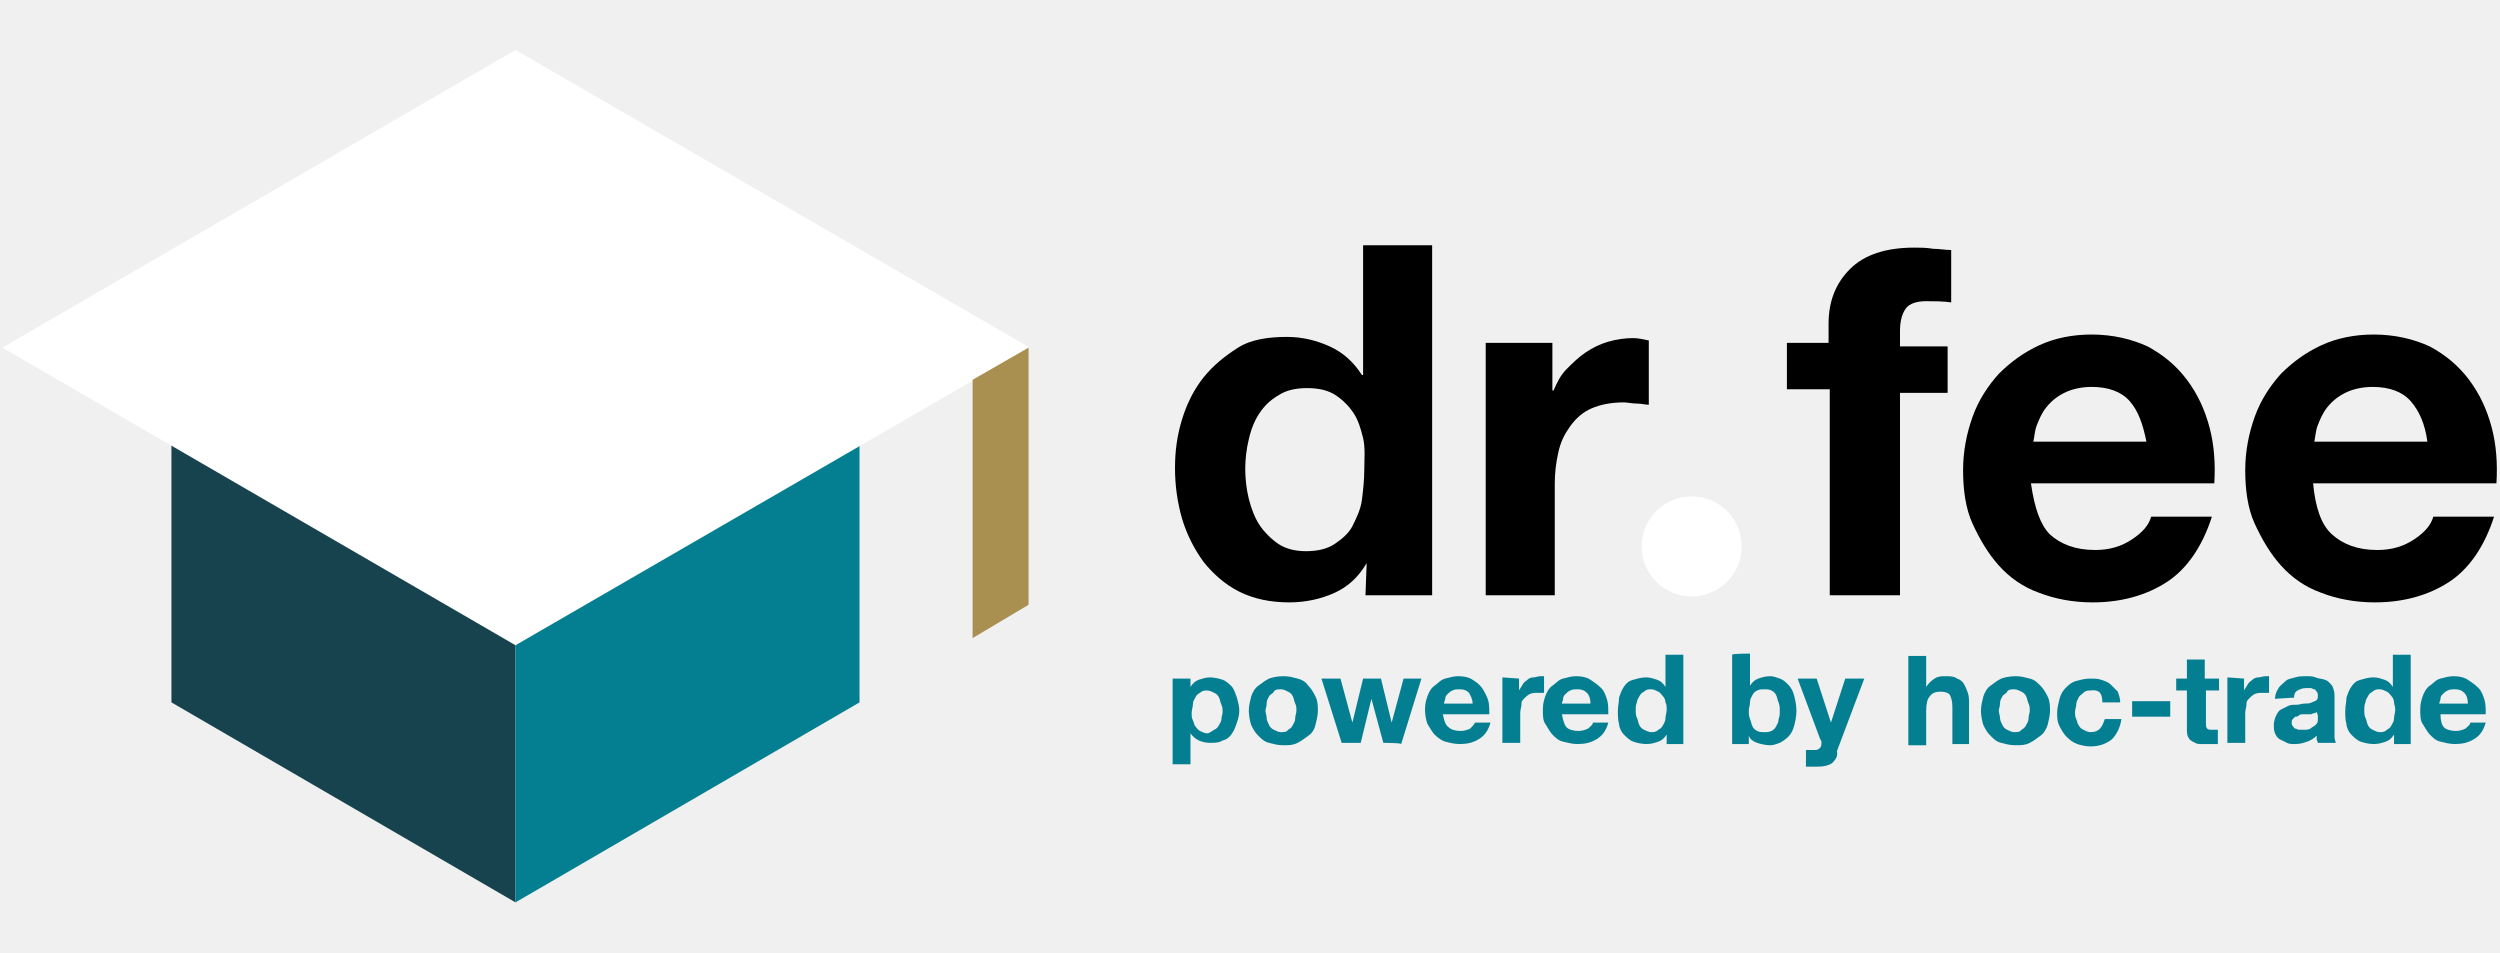
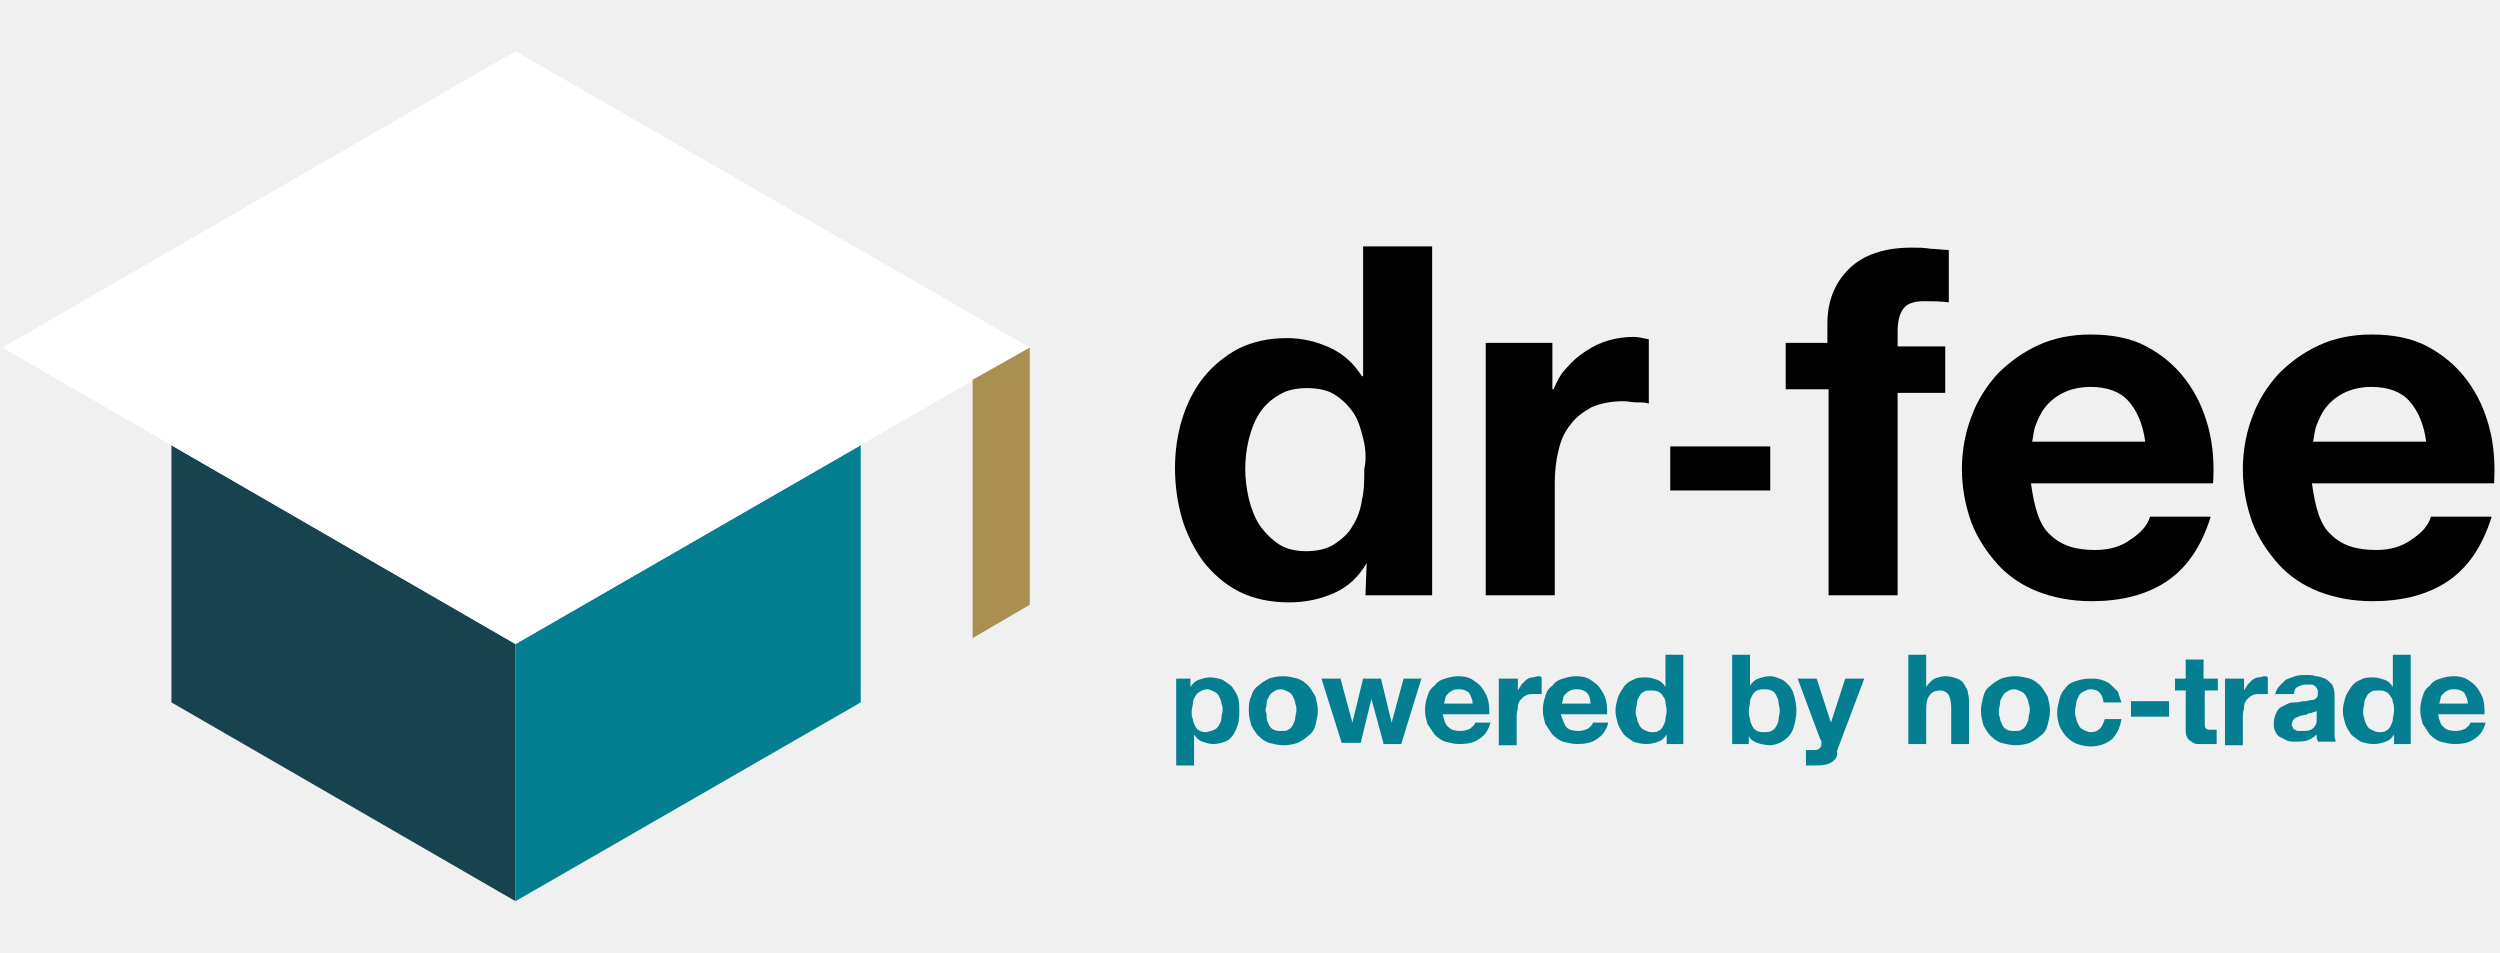
<svg xmlns="http://www.w3.org/2000/svg" version="1.1" id="Layer_1" x="0px" y="0px" viewBox="0 0 210 80" style="enable-background:new 0 0 210 80;" xml:space="preserve">
  <style type="text/css">
- 	.st0{fill:#FFFFFF;}
- 	.st1{fill:#047F92;}
- 	.st2{fill:#17434E;}
+ 	.st0{fill:#047F92;}
+ 	.st1{fill:#17434E;}
+ 	.st2{fill:#FFFFFF;}
	.st3{fill:#A99050;}
</style>
  <g>
    <g>
-       <path d="M114.8,47.3c-0.7,1.2-1.6,2-2.7,2.5c-1.1,0.5-2.4,0.8-3.8,0.8c-1.6,0-3-0.3-4.2-0.9s-2.2-1.5-3-2.5    c-0.8-1.1-1.4-2.3-1.8-3.6c-0.4-1.4-0.6-2.8-0.6-4.3s0.2-2.8,0.6-4.1c0.4-1.3,1-2.5,1.8-3.5s1.8-1.8,2.9-2.5s2.6-0.9,4.1-0.9    c1.3,0,2.5,0.3,3.6,0.8c1.1,0.5,2,1.3,2.7,2.4h0.1V20.6h5.8V50h-5.6L114.8,47.3L114.8,47.3L114.8,47.3z M114.5,36.8    c-0.2-0.8-0.4-1.5-0.8-2.1c-0.4-0.6-0.9-1.1-1.5-1.5s-1.4-0.6-2.4-0.6s-1.8,0.2-2.4,0.6c-0.7,0.4-1.2,0.9-1.6,1.5    c-0.4,0.6-0.7,1.3-0.9,2.2c-0.2,0.8-0.3,1.7-0.3,2.5c0,0.8,0.1,1.7,0.3,2.5s0.5,1.6,0.9,2.2s1,1.2,1.6,1.6    c0.6,0.4,1.4,0.6,2.3,0.6c1,0,1.8-0.2,2.4-0.6c0.6-0.4,1.2-0.9,1.5-1.5s0.7-1.4,0.8-2.2s0.2-1.7,0.2-2.5S114.7,37.6,114.5,36.8    L114.5,36.8z" />
-       <path d="M130.4,28.8v4h0.1c0.3-0.7,0.6-1.3,1.1-1.8s1-1,1.6-1.4c0.6-0.4,1.2-0.7,1.9-0.9s1.4-0.3,2.1-0.3c0.4,0,0.8,0.1,1.3,0.2    v5.4c-0.3,0-0.6-0.1-1-0.1c-0.4,0-0.8-0.1-1.1-0.1c-1.1,0-2,0.2-2.7,0.5s-1.3,0.8-1.8,1.5s-0.8,1.3-1,2.2s-0.3,1.7-0.3,2.7V50    h-5.8V28.8H130.4L130.4,28.8z" />
-       <path d="M150.1,32.7v-3.9h3.5v-1.6c0-1.9,0.6-3.4,1.8-4.6c1.2-1.2,3-1.8,5.4-1.8c0.5,0,1,0,1.6,0.1c0.5,0,1,0.1,1.5,0.1v4.4    c-0.7-0.1-1.4-0.1-2.1-0.1c-0.8,0-1.4,0.2-1.7,0.6c-0.3,0.4-0.5,1-0.5,1.9v1.3h4v3.9h-4V50h-5.9V32.7L150.1,32.7L150.1,32.7z" />
-       <path d="M172.2,44.9c0.9,0.8,2.1,1.3,3.8,1.3c1.2,0,2.2-0.3,3.1-0.9c0.9-0.6,1.4-1.2,1.6-1.9h5.1c-0.8,2.5-2.1,4.4-3.8,5.5    c-1.7,1.1-3.8,1.7-6.2,1.7c-1.7,0-3.2-0.3-4.5-0.8c-1.4-0.5-2.5-1.3-3.4-2.3c-0.9-1-1.6-2.2-2.2-3.5s-0.8-2.9-0.8-4.5    s0.3-3.1,0.8-4.5c0.5-1.4,1.3-2.6,2.2-3.6c1-1,2.1-1.8,3.4-2.4c1.3-0.6,2.8-0.9,4.4-0.9c1.8,0,3.4,0.4,4.7,1    c1.3,0.7,2.4,1.6,3.3,2.8c0.9,1.2,1.5,2.5,1.9,4c0.4,1.5,0.5,3.1,0.4,4.7h-15.4C170.9,42.7,171.4,44.1,172.2,44.9L172.2,44.9z     M178.9,33.7c-0.7-0.8-1.8-1.2-3.2-1.2c-0.9,0-1.7,0.2-2.3,0.5c-0.6,0.3-1.1,0.7-1.5,1.2c-0.4,0.5-0.6,1-0.8,1.5s-0.2,1-0.3,1.4    h9.5C180,35.6,179.6,34.5,178.9,33.7L178.9,33.7z" />
-       <path d="M195.9,44.9c0.9,0.8,2.1,1.3,3.8,1.3c1.2,0,2.2-0.3,3.1-0.9c0.9-0.6,1.4-1.2,1.6-1.9h5.1c-0.8,2.5-2.1,4.4-3.8,5.5    c-1.7,1.1-3.8,1.7-6.2,1.7c-1.7,0-3.2-0.3-4.5-0.8c-1.4-0.5-2.5-1.3-3.4-2.3c-0.9-1-1.6-2.2-2.2-3.5s-0.8-2.9-0.8-4.5    s0.3-3.1,0.8-4.5c0.5-1.4,1.3-2.6,2.2-3.6c1-1,2.1-1.8,3.4-2.4c1.3-0.6,2.8-0.9,4.4-0.9c1.8,0,3.4,0.4,4.7,1    c1.3,0.7,2.4,1.6,3.3,2.8c0.9,1.2,1.5,2.5,1.9,4c0.4,1.5,0.5,3.1,0.4,4.7h-15.4C194.5,42.7,195,44.1,195.9,44.9L195.9,44.9z     M202.5,33.7c-0.7-0.8-1.8-1.2-3.2-1.2c-0.9,0-1.7,0.2-2.3,0.5c-0.6,0.3-1.1,0.7-1.5,1.2c-0.4,0.5-0.6,1-0.8,1.5s-0.2,1-0.3,1.4    h9.5C203.7,35.6,203.2,34.5,202.5,33.7L202.5,33.7z" />
+       <path class="st0" d="M100,57v0.7h0c0.2-0.3,0.4-0.5,0.7-0.6c0.3-0.1,0.6-0.2,0.9-0.2c0.4,0,0.8,0.1,1.1,0.2    c0.3,0.2,0.6,0.4,0.8,0.6c0.2,0.3,0.4,0.6,0.5,0.9c0.1,0.4,0.1,0.7,0.1,1.1c0,0.4,0,0.7-0.1,1.1c-0.1,0.3-0.2,0.6-0.4,0.9    c-0.2,0.3-0.4,0.5-0.7,0.6s-0.6,0.2-1,0.2c-0.3,0-0.6-0.1-0.9-0.2c-0.3-0.1-0.5-0.3-0.7-0.6h0v2.6h-1.5V57H100z M102,61.3    c0.2-0.1,0.3-0.2,0.4-0.4s0.2-0.3,0.2-0.6s0.1-0.4,0.1-0.6c0-0.2,0-0.4-0.1-0.6c0-0.2-0.1-0.4-0.2-0.6c-0.1-0.2-0.2-0.3-0.4-0.4    c-0.2-0.1-0.4-0.2-0.6-0.2c-0.2,0-0.5,0.1-0.6,0.2c-0.2,0.1-0.3,0.2-0.4,0.4c-0.1,0.2-0.2,0.3-0.2,0.6c0,0.2-0.1,0.4-0.1,0.7    c0,0.2,0,0.4,0.1,0.6c0,0.2,0.1,0.4,0.2,0.6s0.2,0.3,0.4,0.4c0.2,0.1,0.4,0.1,0.6,0.1C101.6,61.4,101.8,61.4,102,61.3z" />
+       <path class="st0" d="M105.1,58.5c0.1-0.4,0.3-0.7,0.6-0.9c0.2-0.2,0.5-0.4,0.9-0.6c0.3-0.1,0.7-0.2,1.2-0.2c0.4,0,0.8,0.1,1.2,0.2    c0.3,0.1,0.6,0.3,0.9,0.6c0.2,0.2,0.4,0.6,0.6,0.9c0.1,0.4,0.2,0.8,0.2,1.2c0,0.4-0.1,0.8-0.2,1.2c-0.1,0.4-0.3,0.7-0.6,0.9    c-0.2,0.2-0.5,0.4-0.9,0.6c-0.3,0.1-0.7,0.2-1.2,0.2c-0.4,0-0.8-0.1-1.2-0.2c-0.3-0.1-0.6-0.3-0.9-0.6c-0.2-0.2-0.4-0.5-0.6-0.9    c-0.1-0.4-0.2-0.7-0.2-1.2C104.9,59.3,104.9,58.9,105.1,58.5z M106.4,60.3c0,0.2,0.1,0.4,0.2,0.6c0.1,0.2,0.2,0.3,0.4,0.4    c0.2,0.1,0.4,0.1,0.6,0.1c0.3,0,0.5,0,0.6-0.1c0.2-0.1,0.3-0.2,0.4-0.4c0.1-0.2,0.2-0.4,0.2-0.6c0-0.2,0.1-0.4,0.1-0.6    c0-0.2,0-0.4-0.1-0.6c0-0.2-0.1-0.4-0.2-0.6c-0.1-0.2-0.2-0.3-0.4-0.4c-0.2-0.1-0.4-0.2-0.6-0.2c-0.3,0-0.5,0.1-0.6,0.2    c-0.2,0.1-0.3,0.2-0.4,0.4c-0.1,0.2-0.2,0.3-0.2,0.6c0,0.2-0.1,0.4-0.1,0.6C106.4,59.9,106.4,60.1,106.4,60.3z" />
+       <path class="st0" d="M116.2,62.4l-1-3.7h0l-0.9,3.7h-1.6L111,57h1.6l1,3.7h0l0.9-3.7h1.5l0.9,3.7h0l1-3.7h1.5l-1.7,5.5H116.2z" />
+       <path class="st0" d="M121.7,61.1c0.2,0.2,0.5,0.3,1,0.3c0.3,0,0.6-0.1,0.8-0.2c0.2-0.2,0.4-0.3,0.4-0.5h1.3    c-0.2,0.7-0.5,1.1-1,1.4c-0.4,0.3-1,0.4-1.6,0.4c-0.4,0-0.8-0.1-1.2-0.2c-0.3-0.1-0.6-0.3-0.9-0.6c-0.2-0.3-0.4-0.6-0.6-0.9    c-0.1-0.4-0.2-0.7-0.2-1.2c0-0.4,0.1-0.8,0.2-1.1c0.1-0.4,0.3-0.7,0.6-0.9c0.2-0.3,0.5-0.5,0.9-0.6c0.3-0.1,0.7-0.2,1.1-0.2    c0.5,0,0.9,0.1,1.2,0.3c0.3,0.2,0.6,0.4,0.8,0.7c0.2,0.3,0.4,0.6,0.5,1c0.1,0.4,0.1,0.8,0.1,1.2h-3.9    C121.3,60.5,121.4,60.9,121.7,61.1z M123.4,58.2c-0.2-0.2-0.5-0.3-0.8-0.3c-0.2,0-0.4,0-0.6,0.1s-0.3,0.2-0.4,0.3    c-0.1,0.1-0.2,0.2-0.2,0.4c0,0.1-0.1,0.3-0.1,0.4h2.4C123.7,58.7,123.5,58.4,123.4,58.2z" />
+       <path class="st0" d="M127.5,57v1h0c0.1-0.2,0.2-0.3,0.3-0.5c0.1-0.1,0.3-0.3,0.4-0.4c0.2-0.1,0.3-0.2,0.5-0.2s0.4-0.1,0.5-0.1    c0.1,0,0.2,0,0.3,0.1v1.4c-0.1,0-0.2,0-0.3,0c-0.1,0-0.2,0-0.3,0c-0.3,0-0.5,0-0.7,0.1c-0.2,0.1-0.3,0.2-0.5,0.4    c-0.1,0.2-0.2,0.3-0.2,0.6c0,0.2-0.1,0.4-0.1,0.7v2.5h-1.5V57H127.5z" />
+       <path class="st0" d="M131.6,61.1c0.2,0.2,0.5,0.3,1,0.3c0.3,0,0.6-0.1,0.8-0.2c0.2-0.2,0.4-0.3,0.4-0.5h1.3    c-0.2,0.7-0.5,1.1-1,1.4c-0.4,0.3-1,0.4-1.6,0.4c-0.4,0-0.8-0.1-1.2-0.2c-0.3-0.1-0.6-0.3-0.9-0.6c-0.2-0.3-0.4-0.6-0.6-0.9    c-0.1-0.4-0.2-0.7-0.2-1.2c0-0.4,0.1-0.8,0.2-1.1c0.1-0.4,0.3-0.7,0.6-0.9c0.2-0.3,0.5-0.5,0.9-0.6c0.3-0.1,0.7-0.2,1.1-0.2    c0.5,0,0.9,0.1,1.2,0.3c0.3,0.2,0.6,0.4,0.8,0.7c0.2,0.3,0.4,0.6,0.5,1c0.1,0.4,0.1,0.8,0.1,1.2h-3.9    C131.3,60.5,131.4,60.9,131.6,61.1z M133.3,58.2c-0.2-0.2-0.5-0.3-0.8-0.3c-0.2,0-0.4,0-0.6,0.1s-0.3,0.2-0.4,0.3    c-0.1,0.1-0.2,0.2-0.2,0.4c0,0.1-0.1,0.3-0.1,0.4h2.4C133.6,58.7,133.5,58.4,133.3,58.2z" />
+       <path class="st0" d="M140,61.7c-0.2,0.3-0.4,0.5-0.7,0.6c-0.3,0.1-0.6,0.2-1,0.2c-0.4,0-0.8-0.1-1.1-0.2c-0.3-0.2-0.6-0.4-0.8-0.6    c-0.2-0.3-0.4-0.6-0.5-0.9c-0.1-0.4-0.2-0.7-0.2-1.1c0-0.4,0.1-0.7,0.2-1.1c0.1-0.3,0.3-0.6,0.5-0.9c0.2-0.3,0.5-0.5,0.8-0.6    c0.3-0.2,0.7-0.2,1.1-0.2c0.3,0,0.6,0.1,0.9,0.2c0.3,0.1,0.5,0.3,0.7,0.6h0v-2.7h1.5v7.5H140L140,61.7L140,61.7z M139.9,59    c0-0.2-0.1-0.4-0.2-0.5c-0.1-0.2-0.2-0.3-0.4-0.4c-0.2-0.1-0.4-0.1-0.6-0.1c-0.2,0-0.5,0-0.6,0.1c-0.2,0.1-0.3,0.2-0.4,0.4    c-0.1,0.2-0.2,0.3-0.2,0.6c0,0.2-0.1,0.4-0.1,0.6c0,0.2,0,0.4,0.1,0.6c0,0.2,0.1,0.4,0.2,0.6c0.1,0.2,0.2,0.3,0.4,0.4    c0.2,0.1,0.4,0.2,0.6,0.2c0.2,0,0.5,0,0.6-0.1c0.2-0.1,0.3-0.2,0.4-0.4c0.1-0.2,0.2-0.4,0.2-0.6c0-0.2,0.1-0.4,0.1-0.7    S139.9,59.2,139.9,59z" />
+       <path class="st0" d="M147,54.9v2.7h0c0.2-0.3,0.4-0.5,0.7-0.6c0.3-0.1,0.6-0.2,1-0.2c0.3,0,0.5,0.1,0.8,0.2    c0.3,0.1,0.5,0.3,0.7,0.5c0.2,0.2,0.4,0.5,0.5,0.9c0.1,0.4,0.2,0.8,0.2,1.3c0,0.5-0.1,0.9-0.2,1.3c-0.1,0.4-0.3,0.7-0.5,0.9    c-0.2,0.2-0.5,0.4-0.7,0.5c-0.3,0.1-0.5,0.2-0.8,0.2c-0.4,0-0.8-0.1-1.1-0.2c-0.3-0.1-0.6-0.3-0.7-0.6h0v0.7h-1.4v-7.5H147z     M149.4,59c0-0.2-0.1-0.4-0.2-0.6c-0.1-0.2-0.2-0.3-0.4-0.4c-0.2-0.1-0.4-0.1-0.6-0.1c-0.2,0-0.4,0-0.6,0.1    c-0.2,0.1-0.3,0.2-0.4,0.4c-0.1,0.2-0.2,0.3-0.2,0.6c0,0.2-0.1,0.4-0.1,0.7c0,0.2,0,0.4,0.1,0.7c0,0.2,0.1,0.4,0.2,0.6    c0.1,0.2,0.2,0.3,0.4,0.4c0.2,0.1,0.4,0.1,0.6,0.1c0.2,0,0.4,0,0.6-0.1c0.2-0.1,0.3-0.2,0.4-0.4c0.1-0.2,0.2-0.3,0.2-0.6    c0-0.2,0.1-0.4,0.1-0.7C149.5,59.5,149.4,59.2,149.4,59z" />
+       <path class="st0" d="M153.9,64c-0.3,0.2-0.7,0.3-1.2,0.3c-0.2,0-0.3,0-0.5,0c-0.2,0-0.3,0-0.5,0V63c0.1,0,0.3,0,0.4,0    c0.1,0,0.3,0,0.4,0c0.2,0,0.3-0.1,0.4-0.2s0.1-0.3,0.1-0.4c0-0.1,0-0.2-0.1-0.3l-1.9-5.1h1.6l1.2,3.7h0l1.2-3.7h1.6l-2.3,6.1    C154.4,63.5,154.2,63.8,153.9,64z" />
+       <path class="st0" d="M161.8,54.9v2.8h0c0.2-0.3,0.4-0.5,0.7-0.7c0.3-0.1,0.6-0.2,0.9-0.2c0.4,0,0.7,0.1,1,0.2    c0.3,0.1,0.5,0.3,0.6,0.5c0.1,0.2,0.3,0.4,0.3,0.7c0.1,0.3,0.1,0.6,0.1,0.9v3.4h-1.5v-3.1c0-0.4-0.1-0.8-0.2-1S163.3,58,163,58    c-0.4,0-0.7,0.1-0.9,0.4c-0.2,0.2-0.3,0.6-0.3,1.2v2.9h-1.5v-7.5H161.8z" />
+       <path class="st0" d="M166.6,58.5c0.1-0.4,0.3-0.7,0.6-0.9c0.2-0.2,0.5-0.4,0.9-0.6c0.3-0.1,0.7-0.2,1.2-0.2c0.4,0,0.8,0.1,1.2,0.2    c0.3,0.1,0.6,0.3,0.9,0.6c0.2,0.2,0.4,0.6,0.6,0.9c0.1,0.4,0.2,0.8,0.2,1.2c0,0.4-0.1,0.8-0.2,1.2c-0.1,0.4-0.3,0.7-0.6,0.9    c-0.2,0.2-0.5,0.4-0.9,0.6c-0.3,0.1-0.7,0.2-1.2,0.2c-0.4,0-0.8-0.1-1.2-0.2c-0.3-0.1-0.6-0.3-0.9-0.6c-0.2-0.2-0.4-0.5-0.6-0.9    c-0.1-0.4-0.2-0.7-0.2-1.2C166.4,59.3,166.5,58.9,166.6,58.5z M168,60.3c0,0.2,0.1,0.4,0.2,0.6c0.1,0.2,0.2,0.3,0.4,0.4    c0.2,0.1,0.4,0.1,0.6,0.1c0.3,0,0.5,0,0.6-0.1c0.2-0.1,0.3-0.2,0.4-0.4c0.1-0.2,0.2-0.4,0.2-0.6c0-0.2,0.1-0.4,0.1-0.6    c0-0.2,0-0.4-0.1-0.6c0-0.2-0.1-0.4-0.2-0.6c-0.1-0.2-0.2-0.3-0.4-0.4c-0.2-0.1-0.4-0.2-0.6-0.2c-0.3,0-0.5,0.1-0.6,0.2    c-0.2,0.1-0.3,0.2-0.4,0.4c-0.1,0.2-0.2,0.3-0.2,0.6c0,0.2-0.1,0.4-0.1,0.6C167.9,59.9,167.9,60.1,168,60.3z" />
+       <path class="st0" d="M175.6,57.9c-0.2,0-0.4,0.1-0.6,0.2c-0.2,0.1-0.3,0.2-0.4,0.4c-0.1,0.2-0.2,0.4-0.2,0.6    c0,0.2-0.1,0.4-0.1,0.6c0,0.2,0,0.4,0.1,0.6c0,0.2,0.1,0.4,0.2,0.6c0.1,0.2,0.2,0.3,0.4,0.4c0.2,0.1,0.4,0.2,0.6,0.2    c0.4,0,0.6-0.1,0.8-0.3c0.2-0.2,0.3-0.5,0.4-0.8h1.4c-0.1,0.7-0.4,1.3-0.8,1.7c-0.5,0.4-1.1,0.6-1.8,0.6c-0.4,0-0.8-0.1-1.1-0.2    c-0.3-0.1-0.6-0.3-0.9-0.6c-0.2-0.2-0.4-0.5-0.6-0.9c-0.1-0.3-0.2-0.7-0.2-1.1c0-0.4,0.1-0.8,0.2-1.2c0.1-0.4,0.3-0.7,0.5-0.9    c0.2-0.3,0.5-0.5,0.9-0.6c0.3-0.1,0.7-0.2,1.2-0.2c0.3,0,0.6,0,0.9,0.1c0.3,0.1,0.6,0.2,0.8,0.4s0.4,0.4,0.6,0.6    c0.1,0.3,0.2,0.6,0.3,0.9h-1.5C176.6,58.3,176.3,57.9,175.6,57.9z" />
+       <path class="st0" d="M182.2,58.9v1.3h-3.2v-1.3H182.2z" />
+       <path class="st0" d="M186.3,57v1h-1.1v2.7c0,0.3,0,0.4,0.1,0.5c0.1,0.1,0.3,0.1,0.5,0.1c0.1,0,0.2,0,0.2,0c0.1,0,0.2,0,0.2,0v1.2    c-0.1,0-0.3,0-0.4,0s-0.3,0-0.5,0c-0.2,0-0.5,0-0.7,0c-0.2,0-0.4-0.1-0.5-0.2c-0.2-0.1-0.3-0.2-0.4-0.4c-0.1-0.2-0.1-0.4-0.1-0.7    V58h-0.9v-1h0.9v-1.6h1.5V57H186.3z" />
+       <path class="st0" d="M188.5,57v1h0c0.1-0.2,0.2-0.3,0.3-0.5c0.1-0.1,0.3-0.3,0.4-0.4c0.2-0.1,0.3-0.2,0.5-0.2s0.4-0.1,0.5-0.1    c0.1,0,0.2,0,0.3,0.1v1.4c-0.1,0-0.2,0-0.3,0c-0.1,0-0.2,0-0.3,0c-0.3,0-0.5,0-0.7,0.1c-0.2,0.1-0.3,0.2-0.5,0.4    c-0.1,0.2-0.2,0.3-0.2,0.6c0,0.2-0.1,0.4-0.1,0.7v2.5h-1.5V57H188.5z" />
+       <path class="st0" d="M191.1,58.6c0-0.4,0.1-0.6,0.3-0.9c0.2-0.2,0.4-0.4,0.6-0.6c0.2-0.1,0.5-0.2,0.8-0.3c0.3-0.1,0.6-0.1,0.9-0.1    c0.3,0,0.6,0,0.8,0.1c0.3,0,0.5,0.1,0.8,0.2c0.2,0.1,0.4,0.3,0.6,0.5c0.1,0.2,0.2,0.5,0.2,0.8v2.8c0,0.2,0,0.5,0,0.7    c0,0.2,0.1,0.4,0.1,0.5h-1.5c0-0.1-0.1-0.2-0.1-0.3c0-0.1,0-0.2,0-0.3c-0.2,0.2-0.5,0.4-0.8,0.5c-0.3,0.1-0.7,0.1-1,0.1    c-0.3,0-0.5,0-0.7-0.1c-0.2-0.1-0.4-0.2-0.6-0.3c-0.2-0.1-0.3-0.3-0.4-0.5c-0.1-0.2-0.1-0.4-0.1-0.7c0-0.3,0.1-0.6,0.2-0.8    c0.1-0.2,0.2-0.4,0.4-0.5c0.2-0.1,0.4-0.2,0.6-0.3c0.2-0.1,0.4-0.1,0.7-0.1c0.2,0,0.4-0.1,0.7-0.1c0.2,0,0.4-0.1,0.6-0.1    c0.2,0,0.3-0.1,0.4-0.2c0.1-0.1,0.1-0.2,0.1-0.4c0-0.2,0-0.3-0.1-0.4c-0.1-0.1-0.1-0.2-0.2-0.2c-0.1-0.1-0.2-0.1-0.3-0.1    c-0.1,0-0.2,0-0.4,0c-0.3,0-0.5,0.1-0.7,0.2c-0.2,0.1-0.3,0.3-0.3,0.6H191.1z M194.6,59.7c-0.1,0.1-0.1,0.1-0.2,0.1    c-0.1,0-0.2,0.1-0.3,0.1c-0.1,0-0.2,0-0.3,0.1s-0.2,0-0.4,0.1c-0.1,0-0.2,0-0.3,0.1c-0.1,0-0.2,0.1-0.3,0.1    c-0.1,0.1-0.1,0.1-0.2,0.2c0,0.1-0.1,0.2-0.1,0.3c0,0.1,0,0.2,0.1,0.3c0,0.1,0.1,0.2,0.2,0.2c0.1,0.1,0.2,0.1,0.3,0.1    c0.1,0,0.2,0,0.3,0c0.3,0,0.5,0,0.7-0.1c0.2-0.1,0.3-0.2,0.4-0.4c0.1-0.1,0.1-0.3,0.1-0.4c0-0.1,0-0.3,0-0.3V59.7z" />
+       <path class="st0" d="M201.1,61.7c-0.2,0.3-0.4,0.5-0.7,0.6c-0.3,0.1-0.6,0.2-1,0.2c-0.4,0-0.8-0.1-1.1-0.2    c-0.3-0.2-0.6-0.4-0.8-0.6c-0.2-0.3-0.4-0.6-0.5-0.9c-0.1-0.4-0.2-0.7-0.2-1.1c0-0.4,0.1-0.7,0.2-1.1c0.1-0.3,0.3-0.6,0.5-0.9    c0.2-0.3,0.5-0.5,0.8-0.6c0.3-0.2,0.7-0.2,1.1-0.2c0.3,0,0.6,0.1,0.9,0.2c0.3,0.1,0.5,0.3,0.7,0.6h0v-2.7h1.5v7.5h-1.4L201.1,61.7    L201.1,61.7z M201,59c0-0.2-0.1-0.4-0.2-0.5c-0.1-0.2-0.2-0.3-0.4-0.4c-0.2-0.1-0.4-0.1-0.6-0.1c-0.2,0-0.5,0-0.6,0.1    c-0.2,0.1-0.3,0.2-0.4,0.4c-0.1,0.2-0.2,0.3-0.2,0.6c0,0.2-0.1,0.4-0.1,0.6c0,0.2,0,0.4,0.1,0.6c0,0.2,0.1,0.4,0.2,0.6    c0.1,0.2,0.2,0.3,0.4,0.4c0.2,0.1,0.4,0.2,0.6,0.2c0.2,0,0.5,0,0.6-0.1c0.2-0.1,0.3-0.2,0.4-0.4c0.1-0.2,0.2-0.4,0.2-0.6    c0-0.2,0.1-0.4,0.1-0.7S201.1,59.2,201,59z" />
+       <path class="st0" d="M205.3,61.1c0.2,0.2,0.5,0.3,1,0.3c0.3,0,0.6-0.1,0.8-0.2c0.2-0.2,0.4-0.3,0.4-0.5h1.3    c-0.2,0.7-0.5,1.1-1,1.4c-0.4,0.3-1,0.4-1.6,0.4c-0.4,0-0.8-0.1-1.2-0.2c-0.3-0.1-0.6-0.3-0.9-0.6c-0.2-0.3-0.4-0.6-0.6-0.9    c-0.1-0.4-0.2-0.7-0.2-1.2c0-0.4,0.1-0.8,0.2-1.1c0.1-0.4,0.3-0.7,0.6-0.9c0.2-0.3,0.5-0.5,0.9-0.6c0.3-0.1,0.7-0.2,1.1-0.2    c0.5,0,0.9,0.1,1.2,0.3c0.3,0.2,0.6,0.4,0.8,0.7c0.2,0.3,0.4,0.6,0.5,1c0.1,0.4,0.1,0.8,0.1,1.2h-3.9    C204.9,60.5,205,60.9,205.3,61.1z M207,58.2c-0.2-0.2-0.5-0.3-0.8-0.3c-0.2,0-0.4,0-0.6,0.1s-0.3,0.2-0.4,0.3    c-0.1,0.1-0.2,0.2-0.2,0.4c0,0.1-0.1,0.3-0.1,0.4h2.4C207.3,58.7,207.1,58.4,207,58.2z" />
    </g>
-     <circle class="st0" cx="142.1" cy="45.9" r="4.2" />
    <g>
-       <path class="st1" d="M100,57v0.7h0c0.2-0.3,0.4-0.5,0.7-0.6s0.6-0.2,0.9-0.2c0.4,0,0.8,0.1,1.1,0.2s0.6,0.4,0.8,0.6    c0.2,0.3,0.3,0.6,0.4,0.9c0.1,0.4,0.2,0.7,0.2,1.1c0,0.4-0.1,0.7-0.2,1c-0.1,0.3-0.2,0.6-0.4,0.9c-0.2,0.3-0.4,0.5-0.8,0.6    c-0.3,0.2-0.7,0.2-1.1,0.2c-0.3,0-0.7-0.1-0.9-0.2s-0.5-0.3-0.7-0.6h0v2.6h-1.5V57L100,57L100,57z M102,61.3    c0.2-0.1,0.3-0.2,0.4-0.4s0.2-0.3,0.2-0.5c0-0.2,0.1-0.4,0.1-0.6s0-0.4-0.1-0.6s-0.1-0.4-0.2-0.6c-0.1-0.2-0.2-0.3-0.4-0.4    s-0.4-0.2-0.6-0.2s-0.4,0-0.6,0.2c-0.2,0.1-0.3,0.2-0.4,0.4c-0.1,0.2-0.2,0.3-0.2,0.6c0,0.2-0.1,0.4-0.1,0.7s0,0.4,0.1,0.6    s0.1,0.4,0.2,0.5s0.2,0.3,0.4,0.4s0.4,0.2,0.6,0.2S101.8,61.4,102,61.3L102,61.3z" />
-       <path class="st1" d="M105.1,58.5c0.1-0.3,0.3-0.7,0.6-0.9s0.5-0.4,0.9-0.6c0.3-0.1,0.7-0.2,1.2-0.2s0.8,0.1,1.2,0.2    s0.7,0.3,0.9,0.6c0.2,0.2,0.4,0.5,0.6,0.9s0.2,0.8,0.2,1.2s-0.1,0.8-0.2,1.2s-0.3,0.7-0.6,0.9s-0.5,0.4-0.9,0.6s-0.7,0.2-1.2,0.2    s-0.8-0.1-1.2-0.2s-0.6-0.3-0.9-0.6s-0.4-0.5-0.6-0.9c-0.1-0.3-0.2-0.8-0.2-1.2S105,58.9,105.1,58.5z M106.4,60.3    c0,0.2,0.1,0.4,0.2,0.6s0.2,0.3,0.4,0.4s0.4,0.2,0.6,0.2s0.5,0,0.6-0.2c0.2-0.1,0.3-0.2,0.4-0.4s0.2-0.3,0.2-0.6    c0-0.2,0.1-0.4,0.1-0.6s0-0.4-0.1-0.6s-0.1-0.4-0.2-0.6s-0.2-0.3-0.4-0.4c-0.2-0.1-0.4-0.2-0.6-0.2s-0.5,0-0.6,0.2    s-0.3,0.2-0.4,0.4s-0.2,0.3-0.2,0.6s-0.1,0.4-0.1,0.6S106.4,60.1,106.4,60.3z" />
-       <path class="st1" d="M116.2,62.4l-1-3.7h0l-0.9,3.7h-1.6L111,57h1.6l1,3.7h0l0.9-3.7h1.5l0.9,3.7h0l1-3.7h1.5l-1.7,5.5    C117.7,62.4,116.2,62.4,116.2,62.4z" />
-       <path class="st1" d="M121.7,61.1c0.2,0.2,0.6,0.3,1,0.3c0.3,0,0.6-0.1,0.8-0.2c0.2-0.2,0.3-0.3,0.4-0.5h1.3    c-0.2,0.7-0.5,1.1-1,1.4s-1,0.4-1.6,0.4c-0.4,0-0.8-0.1-1.2-0.2c-0.3-0.1-0.6-0.3-0.9-0.6c-0.2-0.2-0.4-0.6-0.6-0.9    c-0.1-0.3-0.2-0.7-0.2-1.2s0.1-0.8,0.2-1.1s0.3-0.7,0.6-0.9s0.5-0.5,0.9-0.6s0.7-0.2,1.1-0.2c0.5,0,0.9,0.1,1.2,0.3    s0.6,0.4,0.8,0.7s0.4,0.7,0.5,1s0.1,0.8,0.1,1.2h-3.9C121.3,60.5,121.4,60.9,121.7,61.1L121.7,61.1z M123.4,58.2    c-0.2-0.2-0.4-0.3-0.8-0.3c-0.2,0-0.4,0-0.6,0.1c-0.2,0.1-0.3,0.2-0.4,0.3c-0.1,0.1-0.2,0.2-0.2,0.4c0,0.1-0.1,0.2-0.1,0.4h2.4    C123.7,58.7,123.5,58.4,123.4,58.2L123.4,58.2z" />
-       <path class="st1" d="M127.6,57v1h0c0.1-0.2,0.2-0.3,0.3-0.5s0.3-0.3,0.4-0.4s0.3-0.2,0.5-0.2s0.4-0.1,0.6-0.1c0.1,0,0.2,0,0.3,0    v1.4c-0.1,0-0.1,0-0.2,0c-0.1,0-0.2,0-0.3,0c-0.3,0-0.5,0-0.7,0.1s-0.3,0.2-0.5,0.4s-0.2,0.3-0.2,0.5s-0.1,0.4-0.1,0.7v2.5h-1.5    v-5.5L127.6,57L127.6,57z" />
-       <path class="st1" d="M131.6,61.1c0.2,0.2,0.6,0.3,1,0.3c0.3,0,0.6-0.1,0.8-0.2c0.2-0.2,0.4-0.3,0.4-0.5h1.3    c-0.2,0.7-0.5,1.1-1,1.4s-1,0.4-1.6,0.4c-0.4,0-0.8-0.1-1.2-0.2s-0.6-0.3-0.9-0.6c-0.2-0.2-0.4-0.6-0.6-0.9s-0.2-0.7-0.2-1.2    s0.1-0.8,0.2-1.1s0.3-0.7,0.6-0.9s0.5-0.5,0.9-0.6s0.7-0.2,1.1-0.2c0.5,0,0.9,0.1,1.2,0.3c0.3,0.2,0.6,0.4,0.9,0.7s0.4,0.7,0.5,1    s0.1,0.8,0.1,1.2h-3.9C131.3,60.5,131.4,60.9,131.6,61.1L131.6,61.1z M133.3,58.2c-0.2-0.2-0.4-0.3-0.8-0.3c-0.2,0-0.4,0-0.6,0.1    c-0.2,0.1-0.3,0.2-0.4,0.3c-0.1,0.1-0.2,0.2-0.2,0.4s-0.1,0.2-0.1,0.4h2.4C133.6,58.7,133.5,58.4,133.3,58.2L133.3,58.2z" />
-       <path class="st1" d="M140,61.7c-0.2,0.3-0.4,0.5-0.7,0.6s-0.6,0.2-1,0.2c-0.4,0-0.8-0.1-1.1-0.2s-0.6-0.4-0.8-0.6    s-0.4-0.6-0.4-0.9c-0.1-0.3-0.1-0.7-0.1-1.1s0.1-0.7,0.1-1.1c0.1-0.3,0.2-0.6,0.4-0.9c0.2-0.3,0.4-0.5,0.8-0.6s0.6-0.2,1.1-0.2    c0.3,0,0.6,0.1,0.9,0.2s0.5,0.3,0.7,0.6h0v-2.7h1.5v7.5H140L140,61.7L140,61.7L140,61.7z M139.9,59c0-0.2-0.1-0.4-0.2-0.5    s-0.2-0.3-0.4-0.4c-0.2-0.1-0.4-0.2-0.6-0.2s-0.4,0-0.6,0.2c-0.2,0.1-0.3,0.2-0.4,0.4c-0.1,0.2-0.2,0.3-0.2,0.5    c-0.1,0.2-0.1,0.4-0.1,0.7c0,0.2,0,0.4,0.1,0.6s0.1,0.4,0.2,0.6s0.2,0.3,0.4,0.4c0.2,0.1,0.4,0.2,0.6,0.2c0.2,0,0.4,0,0.6-0.2    c0.2-0.1,0.3-0.2,0.4-0.4c0.1-0.2,0.2-0.3,0.2-0.6c0-0.2,0.1-0.4,0.1-0.7S140,59.2,139.9,59L139.9,59z" />
-       <path class="st1" d="M147,54.9v2.7h0c0.2-0.3,0.4-0.5,0.7-0.6c0.3-0.1,0.6-0.2,1-0.2c0.3,0,0.5,0.1,0.8,0.2    c0.3,0.1,0.5,0.3,0.7,0.5s0.4,0.5,0.5,0.9s0.2,0.8,0.2,1.3s-0.1,0.9-0.2,1.3c-0.1,0.4-0.3,0.7-0.5,0.9s-0.5,0.4-0.7,0.5    c-0.3,0.1-0.5,0.2-0.8,0.2c-0.4,0-0.8-0.1-1.1-0.2c-0.3-0.1-0.6-0.3-0.7-0.6h0v0.7h-1.4v-7.5C145.5,54.9,147,54.9,147,54.9z     M149.4,59c-0.1-0.2-0.1-0.4-0.2-0.6c-0.1-0.2-0.2-0.3-0.4-0.4s-0.4-0.1-0.6-0.1s-0.4,0-0.6,0.1s-0.3,0.2-0.4,0.4    c-0.1,0.2-0.2,0.3-0.2,0.6s-0.1,0.4-0.1,0.7s0,0.4,0.1,0.7c0.1,0.2,0.1,0.4,0.2,0.6s0.2,0.3,0.4,0.4c0.2,0.1,0.4,0.1,0.6,0.1    s0.4,0,0.6-0.1c0.2-0.1,0.3-0.2,0.4-0.4s0.2-0.3,0.2-0.6c0.1-0.2,0.1-0.4,0.1-0.7S149.5,59.3,149.4,59z" />
-       <path class="st1" d="M153.9,64.1c-0.3,0.2-0.7,0.3-1.2,0.3c-0.1,0-0.3,0-0.5,0c-0.1,0-0.3,0-0.5,0V63c0.1,0,0.3,0,0.4,0    c0.1,0,0.3,0,0.4,0c0.2,0,0.3-0.1,0.4-0.2c0.1-0.1,0.1-0.3,0.1-0.4c0-0.1,0-0.2-0.1-0.3l-1.9-5.1h1.6l1.2,3.7h0l1.2-3.7h1.6    l-2.3,6.1C154.4,63.5,154.2,63.8,153.9,64.1L153.9,64.1z" />
-       <path class="st1" d="M161.8,54.9v2.8h0c0.2-0.3,0.4-0.5,0.7-0.7s0.6-0.2,0.9-0.2c0.4,0,0.7,0,1,0.2c0.3,0.1,0.5,0.3,0.6,0.5    c0.1,0.2,0.2,0.4,0.3,0.7s0.1,0.6,0.1,0.9v3.4H164v-3.1c0-0.5-0.1-0.8-0.2-1c-0.1-0.2-0.4-0.3-0.8-0.3c-0.4,0-0.7,0.1-0.9,0.4    c-0.2,0.2-0.3,0.6-0.3,1.2v2.9h-1.5v-7.5H161.8L161.8,54.9z" />
-       <path class="st1" d="M166.6,58.5c0.1-0.3,0.3-0.7,0.6-0.9s0.5-0.4,0.9-0.6c0.3-0.1,0.7-0.2,1.2-0.2s0.8,0.1,1.2,0.2    c0.4,0.1,0.6,0.3,0.9,0.6c0.2,0.2,0.4,0.5,0.6,0.9s0.2,0.8,0.2,1.2s-0.1,0.8-0.2,1.2c-0.1,0.3-0.3,0.7-0.6,0.9s-0.5,0.4-0.9,0.6    s-0.7,0.2-1.2,0.2s-0.8-0.1-1.2-0.2s-0.6-0.3-0.9-0.6s-0.4-0.5-0.6-0.9c-0.1-0.3-0.2-0.8-0.2-1.2S166.5,58.9,166.6,58.5z     M168,60.3c0,0.2,0.1,0.4,0.2,0.6s0.2,0.3,0.4,0.4s0.4,0.2,0.6,0.2s0.5,0,0.6-0.2c0.2-0.1,0.3-0.2,0.4-0.4s0.2-0.3,0.2-0.6    c0-0.2,0.1-0.4,0.1-0.6s0-0.4-0.1-0.6s-0.1-0.4-0.2-0.6s-0.2-0.3-0.4-0.4c-0.2-0.1-0.4-0.2-0.6-0.2s-0.5,0-0.6,0.2    s-0.3,0.2-0.4,0.4s-0.2,0.3-0.2,0.6s-0.1,0.4-0.1,0.6S168,60.1,168,60.3z" />
-       <path class="st1" d="M175.6,58c-0.2,0-0.4,0-0.6,0.2s-0.3,0.2-0.4,0.4c-0.1,0.2-0.2,0.4-0.2,0.6c0,0.2-0.1,0.4-0.1,0.6    s0,0.4,0.1,0.6s0.1,0.4,0.2,0.5c0.1,0.2,0.2,0.3,0.4,0.4c0.2,0.1,0.4,0.2,0.6,0.2c0.4,0,0.6-0.1,0.8-0.3c0.2-0.2,0.3-0.5,0.4-0.8    h1.4c-0.1,0.7-0.4,1.3-0.8,1.7c-0.5,0.4-1.1,0.6-1.8,0.6c-0.4,0-0.8-0.1-1.1-0.2s-0.6-0.3-0.9-0.6c-0.2-0.2-0.4-0.5-0.6-0.9    s-0.2-0.7-0.2-1.1s0.1-0.8,0.2-1.2s0.3-0.7,0.5-0.9s0.5-0.5,0.9-0.6s0.7-0.2,1.2-0.2c0.3,0,0.6,0,0.9,0.1c0.3,0.1,0.6,0.2,0.8,0.4    c0.2,0.2,0.4,0.4,0.6,0.6c0.1,0.3,0.2,0.6,0.2,0.9h-1.5C176.6,58.2,176.3,57.9,175.6,58L175.6,58z" />
-       <path class="st1" d="M182.3,58.9v1.3h-3.2v-1.3H182.3z" />
-       <path class="st1" d="M186.4,57v1h-1.1v2.7c0,0.2,0,0.4,0.1,0.5c0.1,0.1,0.2,0.1,0.5,0.1c0.1,0,0.2,0,0.2,0c0.1,0,0.1,0,0.2,0v1.2    c-0.1,0-0.3,0-0.4,0s-0.3,0-0.4,0c-0.2,0-0.4,0-0.7,0s-0.4-0.1-0.6-0.2s-0.3-0.2-0.4-0.4s-0.1-0.4-0.1-0.7V58h-0.9v-1h0.9v-1.6    h1.5V57L186.4,57L186.4,57z" />
-       <path class="st1" d="M188.5,57v1h0c0.1-0.2,0.2-0.3,0.3-0.5s0.3-0.3,0.4-0.4c0.1-0.1,0.3-0.2,0.5-0.2s0.4-0.1,0.6-0.1    c0.1,0,0.2,0,0.3,0v1.4c-0.1,0-0.1,0-0.2,0c-0.1,0-0.2,0-0.3,0c-0.3,0-0.5,0-0.7,0.1s-0.3,0.2-0.5,0.4s-0.2,0.3-0.2,0.5    s-0.1,0.4-0.1,0.7v2.5h-1.5v-5.5L188.5,57L188.5,57z" />
-       <path class="st1" d="M191.1,58.7c0-0.3,0.1-0.6,0.3-0.9c0.1-0.2,0.4-0.4,0.6-0.6s0.5-0.2,0.8-0.3s0.6-0.1,0.9-0.1    c0.3,0,0.6,0,0.8,0.1s0.5,0.1,0.8,0.2s0.4,0.3,0.6,0.5c0.1,0.2,0.2,0.5,0.2,0.8v2.8c0,0.2,0,0.5,0,0.7s0.1,0.4,0.1,0.5h-1.5    c0-0.1-0.1-0.2-0.1-0.3s0-0.2,0-0.3c-0.2,0.2-0.5,0.4-0.8,0.5c-0.3,0.1-0.6,0.2-1,0.2c-0.3,0-0.5,0-0.7-0.1s-0.4-0.2-0.6-0.3    s-0.3-0.3-0.4-0.5c-0.1-0.2-0.1-0.5-0.1-0.7c0-0.3,0.1-0.6,0.2-0.8c0.1-0.2,0.2-0.4,0.4-0.5s0.4-0.2,0.6-0.3s0.4-0.1,0.7-0.1    s0.4-0.1,0.7-0.1c0.2,0,0.4,0,0.6-0.1s0.3-0.1,0.4-0.2c0.1-0.1,0.1-0.2,0.1-0.3c0-0.2,0-0.3-0.1-0.4c-0.1-0.1-0.1-0.2-0.2-0.2    s-0.2-0.1-0.3-0.1s-0.2,0-0.4,0c-0.3,0-0.5,0.1-0.7,0.2c-0.2,0.1-0.3,0.3-0.3,0.6L191.1,58.7L191.1,58.7z M194.6,59.8    c-0.1,0.1-0.1,0.1-0.2,0.1c-0.1,0-0.2,0.1-0.3,0.1s-0.2,0-0.3,0s-0.2,0-0.4,0c-0.1,0-0.2,0-0.3,0.1s-0.2,0.1-0.3,0.1    c-0.1,0.1-0.1,0.1-0.2,0.2s-0.1,0.2-0.1,0.3s0,0.2,0.1,0.3s0.1,0.2,0.2,0.2c0.1,0,0.2,0.1,0.3,0.1c0.1,0,0.2,0,0.4,0    c0.3,0,0.5,0,0.7-0.2c0.2-0.1,0.3-0.2,0.4-0.3c0.1-0.1,0.1-0.3,0.1-0.4s0-0.2,0-0.3L194.6,59.8L194.6,59.8z" />
-       <path class="st1" d="M201.1,61.7c-0.2,0.3-0.4,0.5-0.7,0.6s-0.6,0.2-1,0.2c-0.4,0-0.8-0.1-1.1-0.2s-0.6-0.4-0.8-0.6    s-0.4-0.6-0.4-0.9c-0.1-0.3-0.1-0.7-0.1-1.1s0.1-0.7,0.1-1.1c0.1-0.3,0.2-0.6,0.4-0.9c0.2-0.3,0.4-0.5,0.8-0.6s0.6-0.2,1.1-0.2    c0.3,0,0.6,0.1,0.9,0.2s0.5,0.3,0.7,0.6h0v-2.7h1.5v7.5h-1.4L201.1,61.7L201.1,61.7L201.1,61.7z M201.1,59c0-0.2-0.1-0.4-0.2-0.5    s-0.2-0.3-0.4-0.4c-0.2-0.1-0.4-0.2-0.6-0.2s-0.4,0-0.6,0.2c-0.2,0.1-0.3,0.2-0.4,0.4c-0.1,0.2-0.2,0.3-0.2,0.5    c-0.1,0.2-0.1,0.4-0.1,0.7c0,0.2,0,0.4,0.1,0.6s0.1,0.4,0.2,0.6s0.2,0.3,0.4,0.4c0.2,0.1,0.4,0.2,0.6,0.2c0.2,0,0.4,0,0.6-0.2    c0.2-0.1,0.3-0.2,0.4-0.4c0.1-0.2,0.2-0.3,0.2-0.6c0-0.2,0.1-0.4,0.1-0.7S201.1,59.2,201.1,59L201.1,59z" />
-       <path class="st1" d="M205.3,61.1c0.2,0.2,0.6,0.3,1,0.3c0.3,0,0.6-0.1,0.8-0.2c0.2-0.2,0.4-0.3,0.4-0.5h1.3    c-0.2,0.7-0.5,1.1-1,1.4s-1,0.4-1.6,0.4c-0.4,0-0.8-0.1-1.2-0.2s-0.6-0.3-0.9-0.6c-0.2-0.2-0.4-0.6-0.6-0.9s-0.2-0.7-0.2-1.2    s0.1-0.8,0.2-1.1s0.3-0.7,0.6-0.9s0.5-0.5,0.9-0.6s0.7-0.2,1.1-0.2c0.5,0,0.9,0.1,1.2,0.3c0.3,0.2,0.6,0.4,0.9,0.7s0.4,0.7,0.5,1    s0.1,0.8,0.1,1.2H205C205,60.5,205.1,60.9,205.3,61.1L205.3,61.1z M207,58.2c-0.2-0.2-0.4-0.3-0.8-0.3c-0.2,0-0.4,0-0.6,0.1    c-0.2,0.1-0.3,0.2-0.4,0.3c-0.1,0.1-0.2,0.2-0.2,0.4s-0.1,0.2-0.1,0.4h2.4C207.3,58.7,207.2,58.4,207,58.2L207,58.2z" />
+       <g>
+         <polygon class="st1" points="14.4,37.4 14.4,59 43.3,75.7 43.3,54.1    " />
+         <polygon class="st0" points="43.3,54.1 43.3,75.7 72.3,59 72.3,37.4    " />
+       </g>
+       <polygon class="st2" points="43.3,4.3 0.2,29.2 43.3,54.1 86.5,29.2   " />
+       <polygon class="st3" points="86.5,29.2 81.7,31.9 81.7,53.6 86.5,50.8   " />
+     </g>
+     <g>
+       <g>
+         <path d="M114.8,47.3c-0.7,1.2-1.6,2-2.7,2.5c-1.1,0.5-2.4,0.8-3.8,0.8c-1.6,0-3-0.3-4.2-0.9c-1.2-0.6-2.2-1.5-3-2.5     c-0.8-1.1-1.4-2.3-1.8-3.6c-0.4-1.4-0.6-2.8-0.6-4.3c0-1.4,0.2-2.8,0.6-4.1c0.4-1.3,1-2.5,1.8-3.5c0.8-1,1.8-1.8,2.9-2.4     c1.2-0.6,2.6-0.9,4.1-0.9c1.3,0,2.5,0.3,3.6,0.8c1.1,0.5,2,1.3,2.7,2.4h0.1V20.7h5.8V50h-5.6L114.8,47.3L114.8,47.3z M114.5,36.8     c-0.2-0.8-0.4-1.5-0.8-2.1c-0.4-0.6-0.9-1.1-1.5-1.5c-0.6-0.4-1.4-0.6-2.4-0.6c-1,0-1.8,0.2-2.4,0.6c-0.7,0.4-1.2,0.9-1.6,1.5     c-0.4,0.6-0.7,1.4-0.9,2.2c-0.2,0.8-0.3,1.7-0.3,2.5c0,0.8,0.1,1.6,0.3,2.5c0.2,0.8,0.5,1.6,0.9,2.2c0.4,0.6,1,1.2,1.6,1.6     c0.6,0.4,1.4,0.6,2.3,0.6c1,0,1.8-0.2,2.4-0.6c0.6-0.4,1.2-0.9,1.5-1.5c0.4-0.6,0.7-1.4,0.8-2.2c0.2-0.8,0.2-1.7,0.2-2.6     C114.8,38.5,114.7,37.6,114.5,36.8z" />
+         <path d="M130.4,28.8v3.9h0.1c0.3-0.7,0.6-1.3,1.1-1.8c0.5-0.6,1-1,1.6-1.4c0.6-0.4,1.2-0.7,1.9-0.9c0.7-0.2,1.4-0.3,2.1-0.3     c0.4,0,0.8,0.1,1.3,0.2v5.4c-0.3-0.1-0.6-0.1-1-0.1c-0.4,0-0.8-0.1-1.1-0.1c-1.1,0-2,0.2-2.7,0.5c-0.7,0.4-1.3,0.8-1.8,1.5     c-0.5,0.6-0.8,1.3-1,2.2c-0.2,0.8-0.3,1.7-0.3,2.7V50h-5.8V28.8H130.4z" />
+         <path d="M150,32.7v-3.9h3.5v-1.6c0-1.9,0.6-3.4,1.8-4.6c1.2-1.2,3-1.8,5.3-1.8c0.5,0,1,0,1.6,0.1c0.5,0,1,0.1,1.5,0.1v4.4     c-0.7-0.1-1.4-0.1-2.1-0.1c-0.8,0-1.4,0.2-1.7,0.6c-0.3,0.4-0.5,1-0.5,1.9v1.3h4v3.9h-4V50h-5.8V32.7H150z" />
+         <path d="M172.2,44.9c0.9,0.9,2.1,1.3,3.8,1.3c1.2,0,2.2-0.3,3-0.9c0.9-0.6,1.4-1.2,1.6-1.9h5.1c-0.8,2.6-2.1,4.4-3.8,5.5     c-1.7,1.1-3.8,1.6-6.2,1.6c-1.7,0-3.2-0.3-4.5-0.8c-1.3-0.5-2.5-1.3-3.4-2.3c-0.9-1-1.7-2.2-2.2-3.5c-0.5-1.4-0.8-2.9-0.8-4.5     c0-1.6,0.3-3.1,0.8-4.4c0.5-1.4,1.3-2.6,2.2-3.6c1-1,2.1-1.8,3.4-2.4c1.3-0.6,2.8-0.9,4.4-0.9c1.8,0,3.4,0.3,4.7,1     c1.3,0.7,2.4,1.6,3.3,2.8c0.9,1.2,1.5,2.5,1.9,4c0.4,1.5,0.5,3.1,0.4,4.7h-15.3C170.9,42.7,171.3,44.1,172.2,44.9z M178.8,33.7     c-0.7-0.8-1.8-1.2-3.2-1.2c-0.9,0-1.7,0.2-2.3,0.5c-0.6,0.3-1.1,0.7-1.5,1.2c-0.4,0.5-0.6,1-0.8,1.5c-0.2,0.5-0.2,1-0.3,1.4h9.5     C180,35.6,179.5,34.5,178.8,33.7z" />
+         <path d="M195.8,44.9c0.9,0.9,2.1,1.3,3.8,1.3c1.2,0,2.2-0.3,3-0.9c0.9-0.6,1.4-1.2,1.6-1.9h5.1c-0.8,2.6-2.1,4.4-3.8,5.5     c-1.7,1.1-3.8,1.6-6.2,1.6c-1.7,0-3.2-0.3-4.5-0.8c-1.3-0.5-2.5-1.3-3.4-2.3c-0.9-1-1.7-2.2-2.2-3.5c-0.5-1.4-0.8-2.9-0.8-4.5     c0-1.6,0.3-3.1,0.8-4.4c0.5-1.4,1.3-2.6,2.2-3.6c1-1,2.1-1.8,3.4-2.4c1.3-0.6,2.8-0.9,4.4-0.9c1.8,0,3.4,0.3,4.7,1     c1.3,0.7,2.4,1.6,3.3,2.8c0.9,1.2,1.5,2.5,1.9,4c0.4,1.5,0.5,3.1,0.4,4.7h-15.3C194.5,42.7,194.9,44.1,195.8,44.9z M202.4,33.7     c-0.7-0.8-1.8-1.2-3.2-1.2c-0.9,0-1.7,0.2-2.3,0.5c-0.6,0.3-1.1,0.7-1.5,1.2c-0.4,0.5-0.6,1-0.8,1.5c-0.2,0.5-0.2,1-0.3,1.4h9.5     C203.6,35.6,203.1,34.5,202.4,33.7z" />
+       </g>
+       <rect x="140.3" y="37.5" width="8.4" height="3.7" />
    </g>
  </g>
-   <g>
-     <g>
-       <polygon class="st2" points="14.4,25.6 14.4,59 43.3,75.8 43.3,8.9   " />
-       <polygon class="st1" points="43.3,8.9 43.3,75.8 72.2,59 72.2,25.6   " />
-     </g>
-     <polygon class="st0" points="43.3,4.2 0.2,29.2 43.3,54.2 86.5,29.2  " />
-     <polygon class="st3" points="86.4,29.2 81.7,31.9 81.7,53.6 86.4,50.8  " />
-   </g>
</svg>
